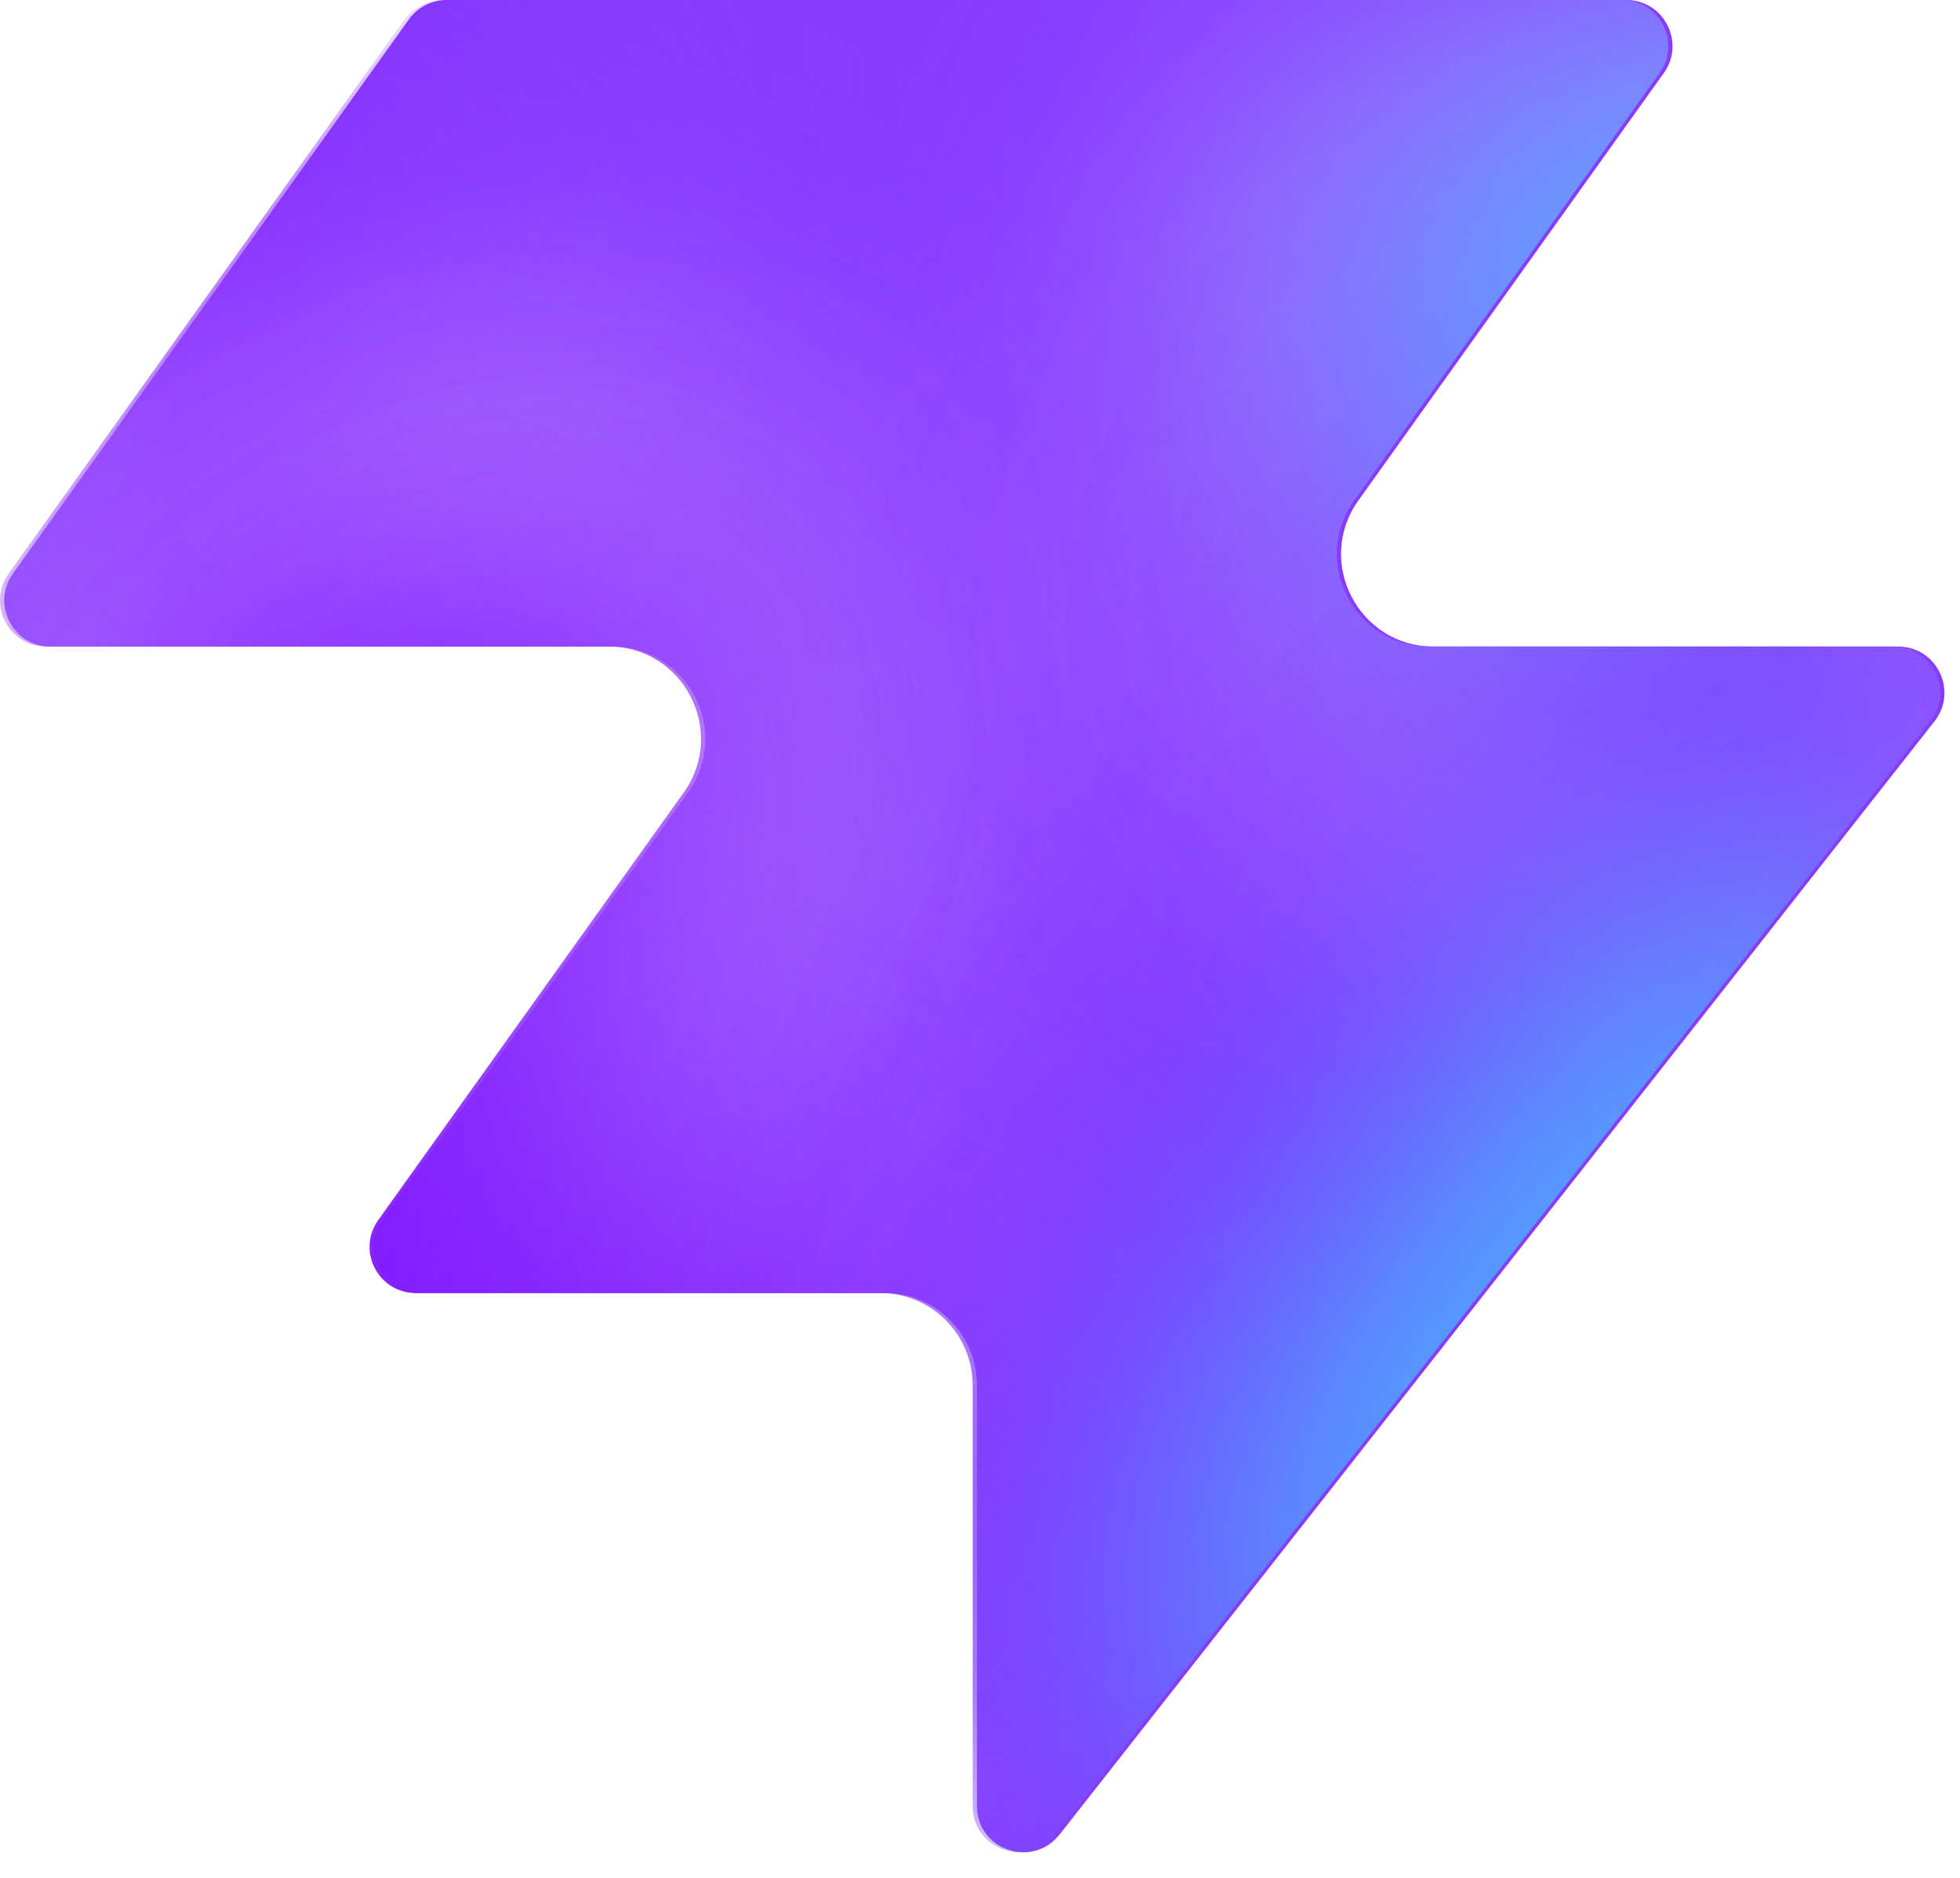
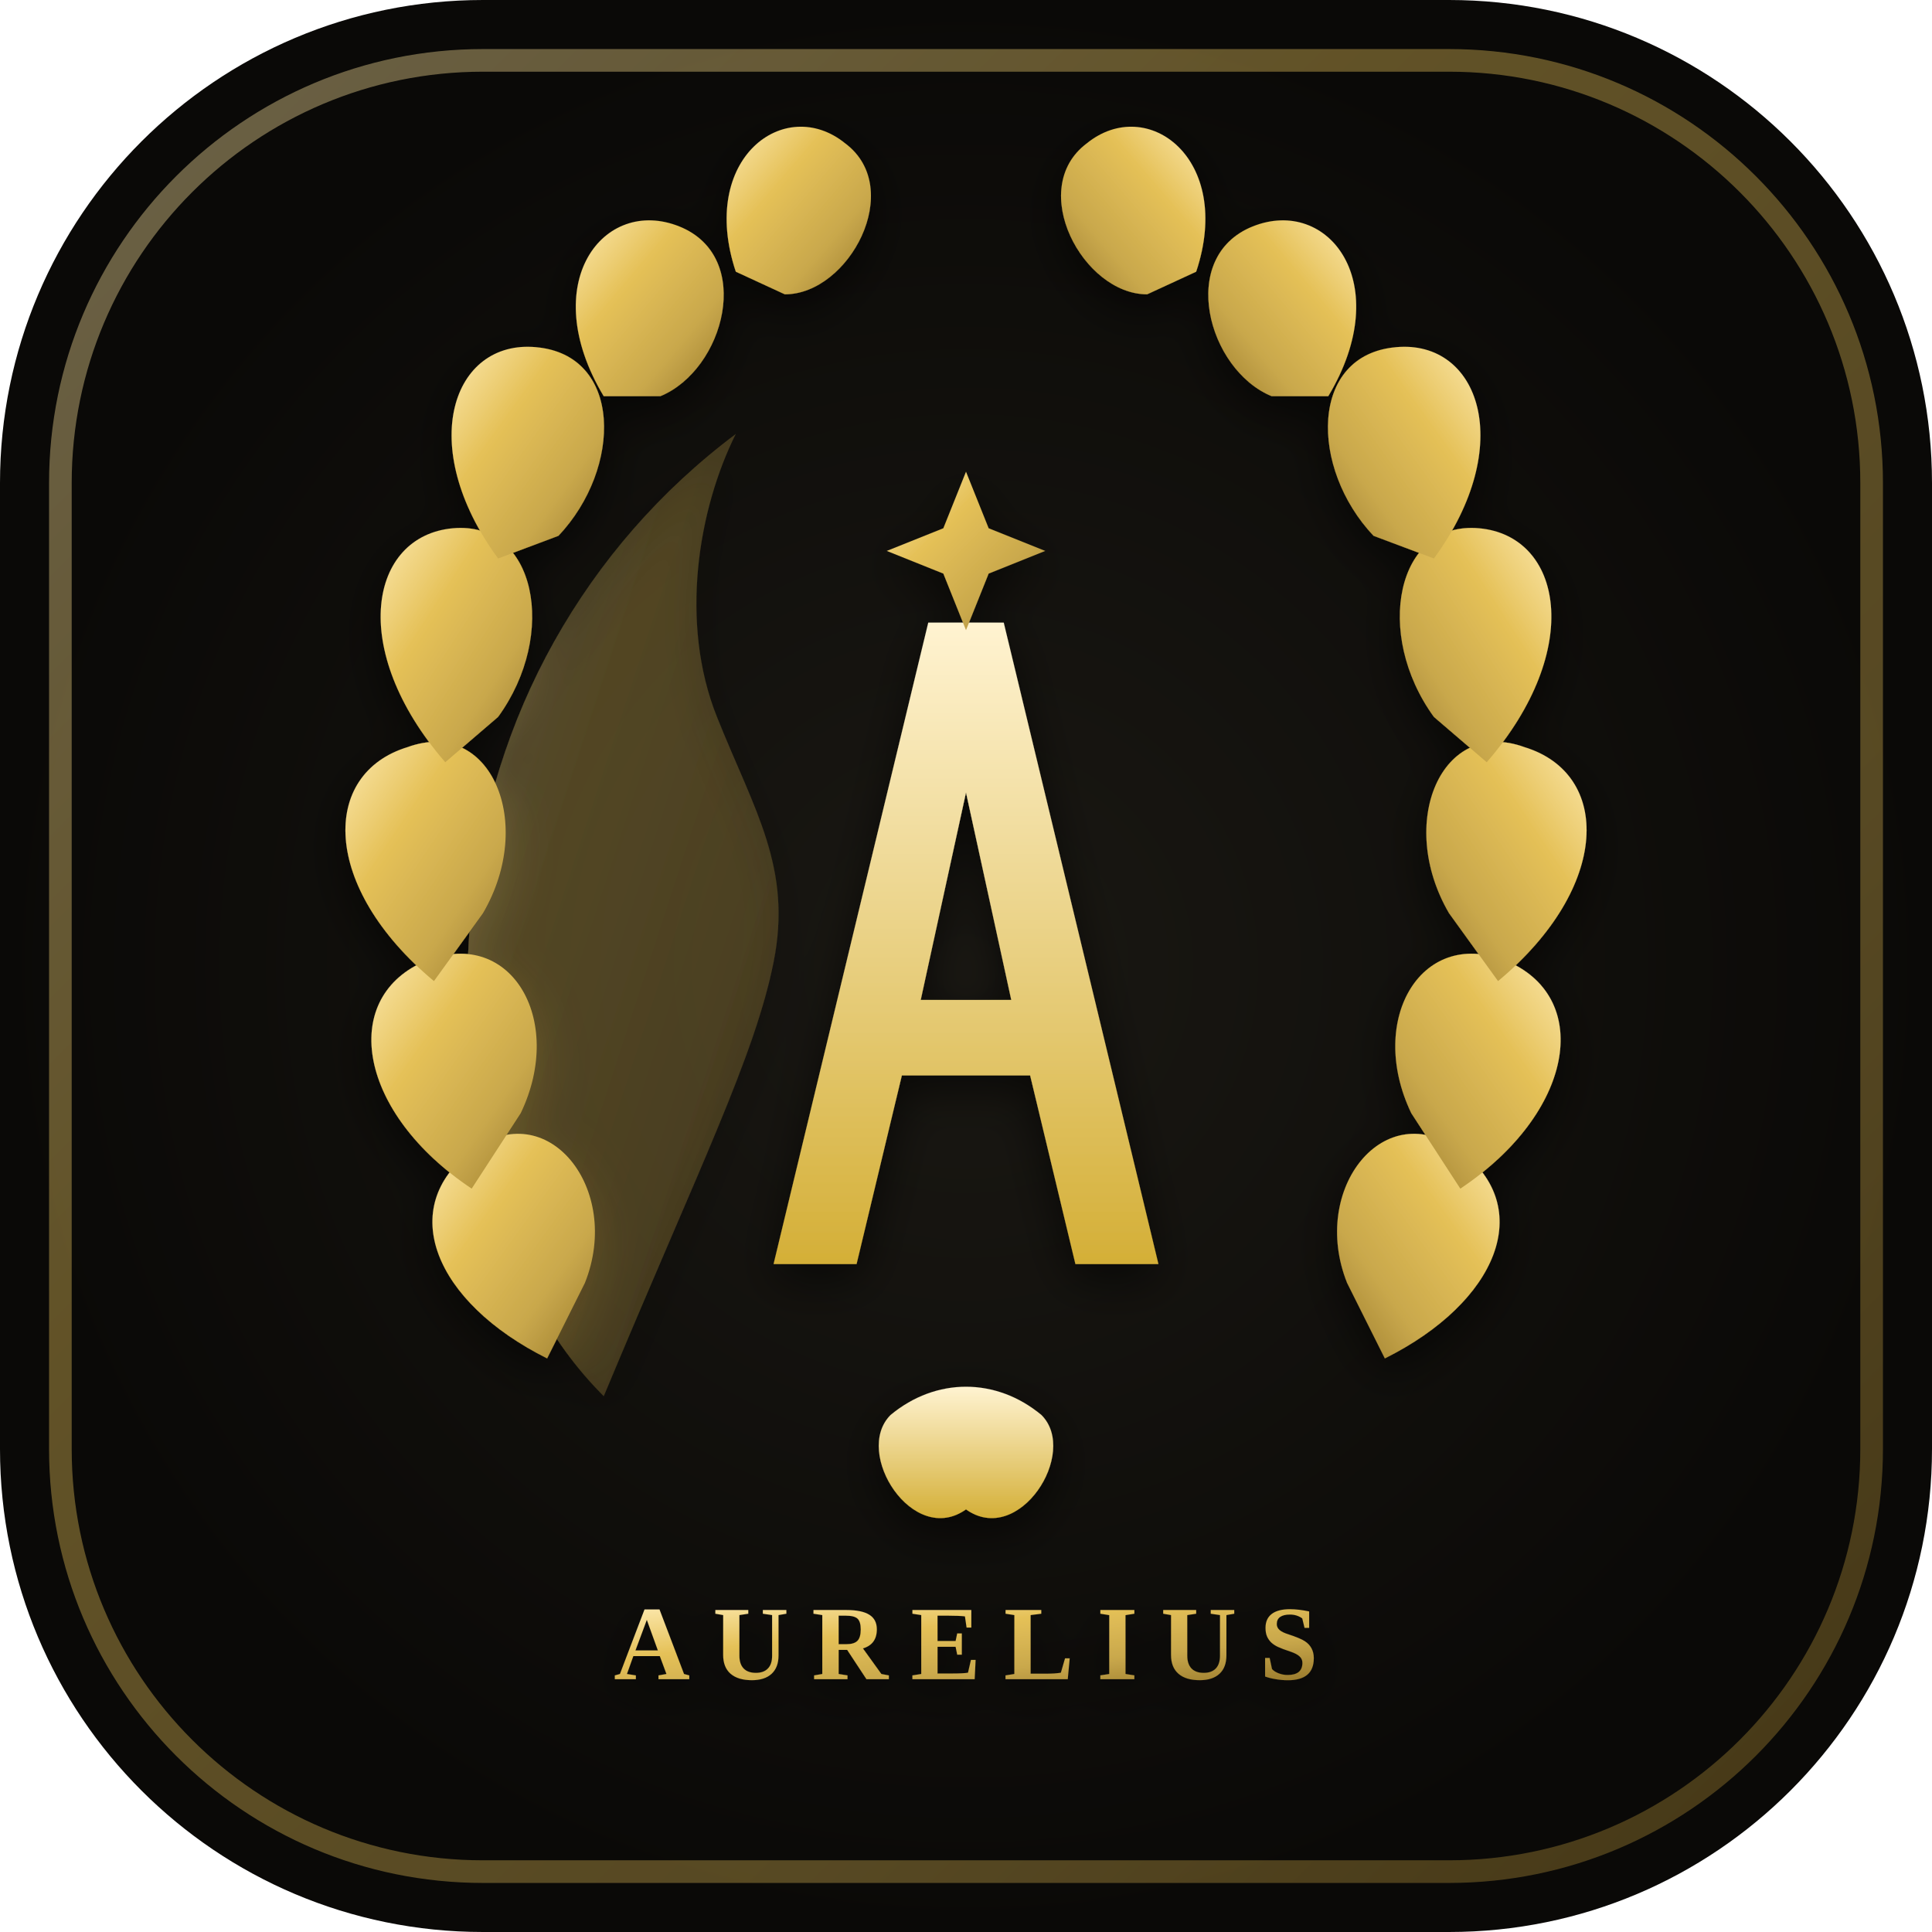
- <svg xmlns="http://www.w3.org/2000/svg" width="48" height="46" fill="none" viewBox="0 0 48 46">
-   <path fill="#863bff" d="M25.946 44.938c-.664.845-2.021.375-2.021-.698V33.937a2.26 2.26 0 0 0-2.262-2.262H10.287c-.92 0-1.456-1.04-.92-1.788l7.48-10.471c1.07-1.497 0-3.578-1.842-3.578H1.237c-.92 0-1.456-1.04-.92-1.788L10.013.474c.214-.297.556-.474.92-.474h28.894c.92 0 1.456 1.04.92 1.788l-7.48 10.471c-1.07 1.498 0 3.579 1.842 3.579h11.377c.943 0 1.473 1.088.89 1.83L25.947 44.94z" style="fill:#863bff;fill:color(display-p3 .525 .23 1);fill-opacity:1" />
-   <mask id="a" width="48" height="46" x="0" y="0" maskUnits="userSpaceOnUse" style="mask-type:alpha">
-     <path fill="#000" d="M25.842 44.938c-.664.844-2.021.375-2.021-.698V33.937a2.26 2.26 0 0 0-2.262-2.262H10.183c-.92 0-1.456-1.04-.92-1.788l7.48-10.471c1.07-1.498 0-3.579-1.842-3.579H1.133c-.92 0-1.456-1.04-.92-1.787L9.91.473c.214-.297.556-.474.92-.474h28.894c.92 0 1.456 1.04.92 1.788l-7.48 10.471c-1.07 1.498 0 3.578 1.842 3.578h11.377c.943 0 1.473 1.088.89 1.832L25.843 44.94z" style="fill:#000;fill-opacity:1" />
-   </mask>
-   <g mask="url(#a)">
-     <g filter="url(#b)">
-       <ellipse cx="5.508" cy="14.704" fill="#ede6ff" rx="5.508" ry="14.704" style="fill:#ede6ff;fill:color(display-p3 .927 .903 1);fill-opacity:1" transform="matrix(.00324 1 1 -.00324 -4.47 31.516)" />
-     </g>
-     <g filter="url(#c)">
-       <ellipse cx="10.399" cy="29.851" fill="#ede6ff" rx="10.399" ry="29.851" style="fill:#ede6ff;fill:color(display-p3 .927 .903 1);fill-opacity:1" transform="matrix(.00324 1 1 -.00324 -39.328 7.883)" />
-     </g>
-     <g filter="url(#d)">
-       <ellipse cx="5.508" cy="30.487" fill="#7e14ff" rx="5.508" ry="30.487" style="fill:#7e14ff;fill:color(display-p3 .492 .077 1);fill-opacity:1" transform="rotate(89.814 -25.913 -14.639)scale(1 -1)" />
-     </g>
-     <g filter="url(#e)">
-       <ellipse cx="5.508" cy="30.599" fill="#7e14ff" rx="5.508" ry="30.599" style="fill:#7e14ff;fill:color(display-p3 .492 .077 1);fill-opacity:1" transform="rotate(89.814 -32.644 -3.334)scale(1 -1)" />
-     </g>
-     <g filter="url(#f)">
-       <ellipse cx="5.508" cy="30.599" fill="#7e14ff" rx="5.508" ry="30.599" style="fill:#7e14ff;fill:color(display-p3 .492 .077 1);fill-opacity:1" transform="matrix(.00324 1 1 -.00324 -34.34 30.47)" />
-     </g>
-     <g filter="url(#g)">
-       <ellipse cx="14.072" cy="22.078" fill="#ede6ff" rx="14.072" ry="22.078" style="fill:#ede6ff;fill:color(display-p3 .927 .903 1);fill-opacity:1" transform="rotate(93.35 24.506 48.493)scale(-1 1)" />
-     </g>
-     <g filter="url(#h)">
-       <ellipse cx="3.47" cy="21.501" fill="#7e14ff" rx="3.47" ry="21.501" style="fill:#7e14ff;fill:color(display-p3 .492 .077 1);fill-opacity:1" transform="rotate(89.009 28.708 47.59)scale(-1 1)" />
-     </g>
-     <g filter="url(#i)">
-       <ellipse cx="3.47" cy="21.501" fill="#7e14ff" rx="3.47" ry="21.501" style="fill:#7e14ff;fill:color(display-p3 .492 .077 1);fill-opacity:1" transform="rotate(89.009 28.708 47.59)scale(-1 1)" />
-     </g>
-     <g filter="url(#j)">
-       <ellipse cx=".387" cy="8.972" fill="#7e14ff" rx="4.407" ry="29.108" style="fill:#7e14ff;fill:color(display-p3 .492 .077 1);fill-opacity:1" transform="rotate(39.51 .387 8.972)" />
-     </g>
-     <g filter="url(#k)">
-       <ellipse cx="47.523" cy="-6.092" fill="#7e14ff" rx="4.407" ry="29.108" style="fill:#7e14ff;fill:color(display-p3 .492 .077 1);fill-opacity:1" transform="rotate(37.892 47.523 -6.092)" />
-     </g>
-     <g filter="url(#l)">
-       <ellipse cx="41.412" cy="6.333" fill="#47bfff" rx="5.971" ry="9.665" style="fill:#47bfff;fill:color(display-p3 .28 .748 1);fill-opacity:1" transform="rotate(37.892 41.412 6.333)" />
-     </g>
-     <g filter="url(#m)">
-       <ellipse cx="-1.879" cy="38.332" fill="#7e14ff" rx="4.407" ry="29.108" style="fill:#7e14ff;fill:color(display-p3 .492 .077 1);fill-opacity:1" transform="rotate(37.892 -1.88 38.332)" />
-     </g>
-     <g filter="url(#n)">
-       <ellipse cx="-1.879" cy="38.332" fill="#7e14ff" rx="4.407" ry="29.108" style="fill:#7e14ff;fill:color(display-p3 .492 .077 1);fill-opacity:1" transform="rotate(37.892 -1.88 38.332)" />
-     </g>
-     <g filter="url(#o)">
-       <ellipse cx="35.651" cy="29.907" fill="#7e14ff" rx="4.407" ry="29.108" style="fill:#7e14ff;fill:color(display-p3 .492 .077 1);fill-opacity:1" transform="rotate(37.892 35.651 29.907)" />
-     </g>
-     <g filter="url(#p)">
-       <ellipse cx="38.418" cy="32.4" fill="#47bfff" rx="5.971" ry="15.297" style="fill:#47bfff;fill:color(display-p3 .28 .748 1);fill-opacity:1" transform="rotate(37.892 38.418 32.4)" />
-     </g>
-   </g>
+ <svg xmlns="http://www.w3.org/2000/svg" viewBox="0 0 512 512" width="100%" height="100%">
  <defs>
-     <filter id="b" width="60.045" height="41.654" x="-19.77" y="16.149" color-interpolation-filters="sRGB" filterUnits="userSpaceOnUse">
-       <feFlood flood-opacity="0" result="BackgroundImageFix" />
-       <feBlend in="SourceGraphic" in2="BackgroundImageFix" result="shape" />
-       <feGaussianBlur result="effect1_foregroundBlur_2002_17158" stdDeviation="7.659" />
-     </filter>
-     <filter id="c" width="90.34" height="51.437" x="-54.613" y="-7.533" color-interpolation-filters="sRGB" filterUnits="userSpaceOnUse">
-       <feFlood flood-opacity="0" result="BackgroundImageFix" />
-       <feBlend in="SourceGraphic" in2="BackgroundImageFix" result="shape" />
-       <feGaussianBlur result="effect1_foregroundBlur_2002_17158" stdDeviation="7.659" />
-     </filter>
-     <filter id="d" width="79.355" height="29.4" x="-49.64" y="2.03" color-interpolation-filters="sRGB" filterUnits="userSpaceOnUse">
-       <feFlood flood-opacity="0" result="BackgroundImageFix" />
-       <feBlend in="SourceGraphic" in2="BackgroundImageFix" result="shape" />
-       <feGaussianBlur result="effect1_foregroundBlur_2002_17158" stdDeviation="4.596" />
-     </filter>
-     <filter id="e" width="79.579" height="29.4" x="-45.045" y="20.029" color-interpolation-filters="sRGB" filterUnits="userSpaceOnUse">
-       <feFlood flood-opacity="0" result="BackgroundImageFix" />
-       <feBlend in="SourceGraphic" in2="BackgroundImageFix" result="shape" />
-       <feGaussianBlur result="effect1_foregroundBlur_2002_17158" stdDeviation="4.596" />
-     </filter>
-     <filter id="f" width="79.579" height="29.4" x="-43.513" y="21.178" color-interpolation-filters="sRGB" filterUnits="userSpaceOnUse">
-       <feFlood flood-opacity="0" result="BackgroundImageFix" />
-       <feBlend in="SourceGraphic" in2="BackgroundImageFix" result="shape" />
-       <feGaussianBlur result="effect1_foregroundBlur_2002_17158" stdDeviation="4.596" />
-     </filter>
-     <filter id="g" width="74.749" height="58.852" x="15.756" y="-17.901" color-interpolation-filters="sRGB" filterUnits="userSpaceOnUse">
-       <feFlood flood-opacity="0" result="BackgroundImageFix" />
-       <feBlend in="SourceGraphic" in2="BackgroundImageFix" result="shape" />
-       <feGaussianBlur result="effect1_foregroundBlur_2002_17158" stdDeviation="7.659" />
-     </filter>
-     <filter id="h" width="61.377" height="25.362" x="23.548" y="2.284" color-interpolation-filters="sRGB" filterUnits="userSpaceOnUse">
-       <feFlood flood-opacity="0" result="BackgroundImageFix" />
-       <feBlend in="SourceGraphic" in2="BackgroundImageFix" result="shape" />
-       <feGaussianBlur result="effect1_foregroundBlur_2002_17158" stdDeviation="4.596" />
-     </filter>
-     <filter id="i" width="61.377" height="25.362" x="23.548" y="2.284" color-interpolation-filters="sRGB" filterUnits="userSpaceOnUse">
-       <feFlood flood-opacity="0" result="BackgroundImageFix" />
-       <feBlend in="SourceGraphic" in2="BackgroundImageFix" result="shape" />
-       <feGaussianBlur result="effect1_foregroundBlur_2002_17158" stdDeviation="4.596" />
-     </filter>
-     <filter id="j" width="56.045" height="63.649" x="-27.636" y="-22.853" color-interpolation-filters="sRGB" filterUnits="userSpaceOnUse">
-       <feFlood flood-opacity="0" result="BackgroundImageFix" />
-       <feBlend in="SourceGraphic" in2="BackgroundImageFix" result="shape" />
-       <feGaussianBlur result="effect1_foregroundBlur_2002_17158" stdDeviation="4.596" />
-     </filter>
-     <filter id="k" width="54.814" height="64.646" x="20.116" y="-38.415" color-interpolation-filters="sRGB" filterUnits="userSpaceOnUse">
-       <feFlood flood-opacity="0" result="BackgroundImageFix" />
-       <feBlend in="SourceGraphic" in2="BackgroundImageFix" result="shape" />
-       <feGaussianBlur result="effect1_foregroundBlur_2002_17158" stdDeviation="4.596" />
-     </filter>
-     <filter id="l" width="33.541" height="35.313" x="24.641" y="-11.323" color-interpolation-filters="sRGB" filterUnits="userSpaceOnUse">
-       <feFlood flood-opacity="0" result="BackgroundImageFix" />
-       <feBlend in="SourceGraphic" in2="BackgroundImageFix" result="shape" />
-       <feGaussianBlur result="effect1_foregroundBlur_2002_17158" stdDeviation="4.596" />
-     </filter>
-     <filter id="m" width="54.814" height="64.646" x="-29.286" y="6.009" color-interpolation-filters="sRGB" filterUnits="userSpaceOnUse">
-       <feFlood flood-opacity="0" result="BackgroundImageFix" />
-       <feBlend in="SourceGraphic" in2="BackgroundImageFix" result="shape" />
-       <feGaussianBlur result="effect1_foregroundBlur_2002_17158" stdDeviation="4.596" />
-     </filter>
-     <filter id="n" width="54.814" height="64.646" x="-29.286" y="6.009" color-interpolation-filters="sRGB" filterUnits="userSpaceOnUse">
-       <feFlood flood-opacity="0" result="BackgroundImageFix" />
-       <feBlend in="SourceGraphic" in2="BackgroundImageFix" result="shape" />
-       <feGaussianBlur result="effect1_foregroundBlur_2002_17158" stdDeviation="4.596" />
-     </filter>
-     <filter id="o" width="54.814" height="64.646" x="8.244" y="-2.416" color-interpolation-filters="sRGB" filterUnits="userSpaceOnUse">
-       <feFlood flood-opacity="0" result="BackgroundImageFix" />
-       <feBlend in="SourceGraphic" in2="BackgroundImageFix" result="shape" />
-       <feGaussianBlur result="effect1_foregroundBlur_2002_17158" stdDeviation="4.596" />
-     </filter>
-     <filter id="p" width="39.409" height="43.623" x="18.713" y="10.588" color-interpolation-filters="sRGB" filterUnits="userSpaceOnUse">
-       <feFlood flood-opacity="0" result="BackgroundImageFix" />
-       <feBlend in="SourceGraphic" in2="BackgroundImageFix" result="shape" />
-       <feGaussianBlur result="effect1_foregroundBlur_2002_17158" stdDeviation="4.596" />
+     <radialGradient id="bgGlow" cx="50%" cy="50%" r="50%">
+       <stop offset="0%" stop-color="#1A1813" />
+       <stop offset="100%" stop-color="#0A0907" />
+     </radialGradient>
+     <linearGradient id="goldGrad" x1="0%" y1="0%" x2="100%" y2="100%">
+       <stop offset="0%" stop-color="#FCE8AD" />
+       <stop offset="35%" stop-color="#E5C158" />
+       <stop offset="70%" stop-color="#C9A84C" />
+       <stop offset="100%" stop-color="#9A7B2C" />
+     </linearGradient>
+     <linearGradient id="goldBright" x1="0%" y1="0%" x2="0%" y2="100%">
+       <stop offset="0%" stop-color="#FFF3D1" />
+       <stop offset="100%" stop-color="#D4AF37" />
+     </linearGradient>
+     <filter id="shadow" x="-20%" y="-20%" width="140%" height="140%">
+       <feDropShadow dx="0" dy="4" stdDeviation="6" flood-color="#000000" flood-opacity="0.6" />
    </filter>
  </defs>
+   <rect width="512" height="512" rx="128" fill="url(#bgGlow)" />
+   <rect x="16" y="16" width="480" height="480" rx="112" fill="none" stroke="url(#goldGrad)" stroke-width="6" opacity="0.4" />
+   <g filter="url(#shadow)">
+     <g fill="url(#goldGrad)">
+       <path d="M 160,370 C 130,340 120,290 125,240 C 130,190 155,145 195,115 C 185,135 180,165 190,190 C 200,215 210,230 205,255 C 200,280 185,310 160,370 Z" opacity="0.25" />
+       <path d="M 145,360 C 115,345 105,320 125,305 C 145,290 165,315 155,340 Z" />
+       <path d="M 125,315 C 95,295 90,265 112,255 C 135,245 150,270 138,295 Z" />
+       <path d="M 115,260 C 85,235 85,205 108,198 C 130,190 142,218 128,242 Z" />
+       <path d="M 118,202 C 92,172 98,142 120,140 C 142,138 148,168 132,190 Z" />
+       <path d="M 132,148 C 110,118 120,90 142,92 C 165,94 165,124 148,142 Z" />
+       <path d="M 160,105 C 142,75 160,52 180,60 C 200,68 192,98 175,105 Z" />
+       <path d="M 195,72 C 185,42 208,25 224,38 C 240,50 225,78 208,78 Z" />
+     </g>
+     <g fill="url(#goldGrad)" transform="translate(512,0) scale(-1,1)">
+       <path d="M 145,360 C 115,345 105,320 125,305 C 145,290 165,315 155,340 Z" />
+       <path d="M 125,315 C 95,295 90,265 112,255 C 135,245 150,270 138,295 Z" />
+       <path d="M 115,260 C 85,235 85,205 108,198 C 130,190 142,218 128,242 Z" />
+       <path d="M 118,202 C 92,172 98,142 120,140 C 142,138 148,168 132,190 Z" />
+       <path d="M 132,148 C 110,118 120,90 142,92 C 165,94 165,124 148,142 Z" />
+       <path d="M 160,105 C 142,75 160,52 180,60 C 200,68 192,98 175,105 Z" />
+       <path d="M 195,72 C 185,42 208,25 224,38 C 240,50 225,78 208,78 Z" />
+     </g>
+     <path d="M 236,375 C 248,365 264,365 276,375 C 286,385 270,410 256,400 C 242,410 226,385 236,375 Z" fill="url(#goldBright)" />
+     <g fill="url(#goldBright)">
+       <path d="M 205,335 L 246,165 L 266,165 L 307,335 L 285,335 L 273,285 L 239,285 L 227,335 Z M 244,265 L 268,265 L 256,210 Z" />
+       <polygon points="256,125 262,140 277,146 262,152 256,167 250,152 235,146 250,140" fill="url(#goldGrad)" />
+     </g>
+     <text x="256" y="445" font-family="'Times New Roman', serif" font-weight="bold" font-size="28" fill="url(#goldGrad)" text-anchor="middle" letter-spacing="6">AURELIUS</text>
+   </g>
</svg>
